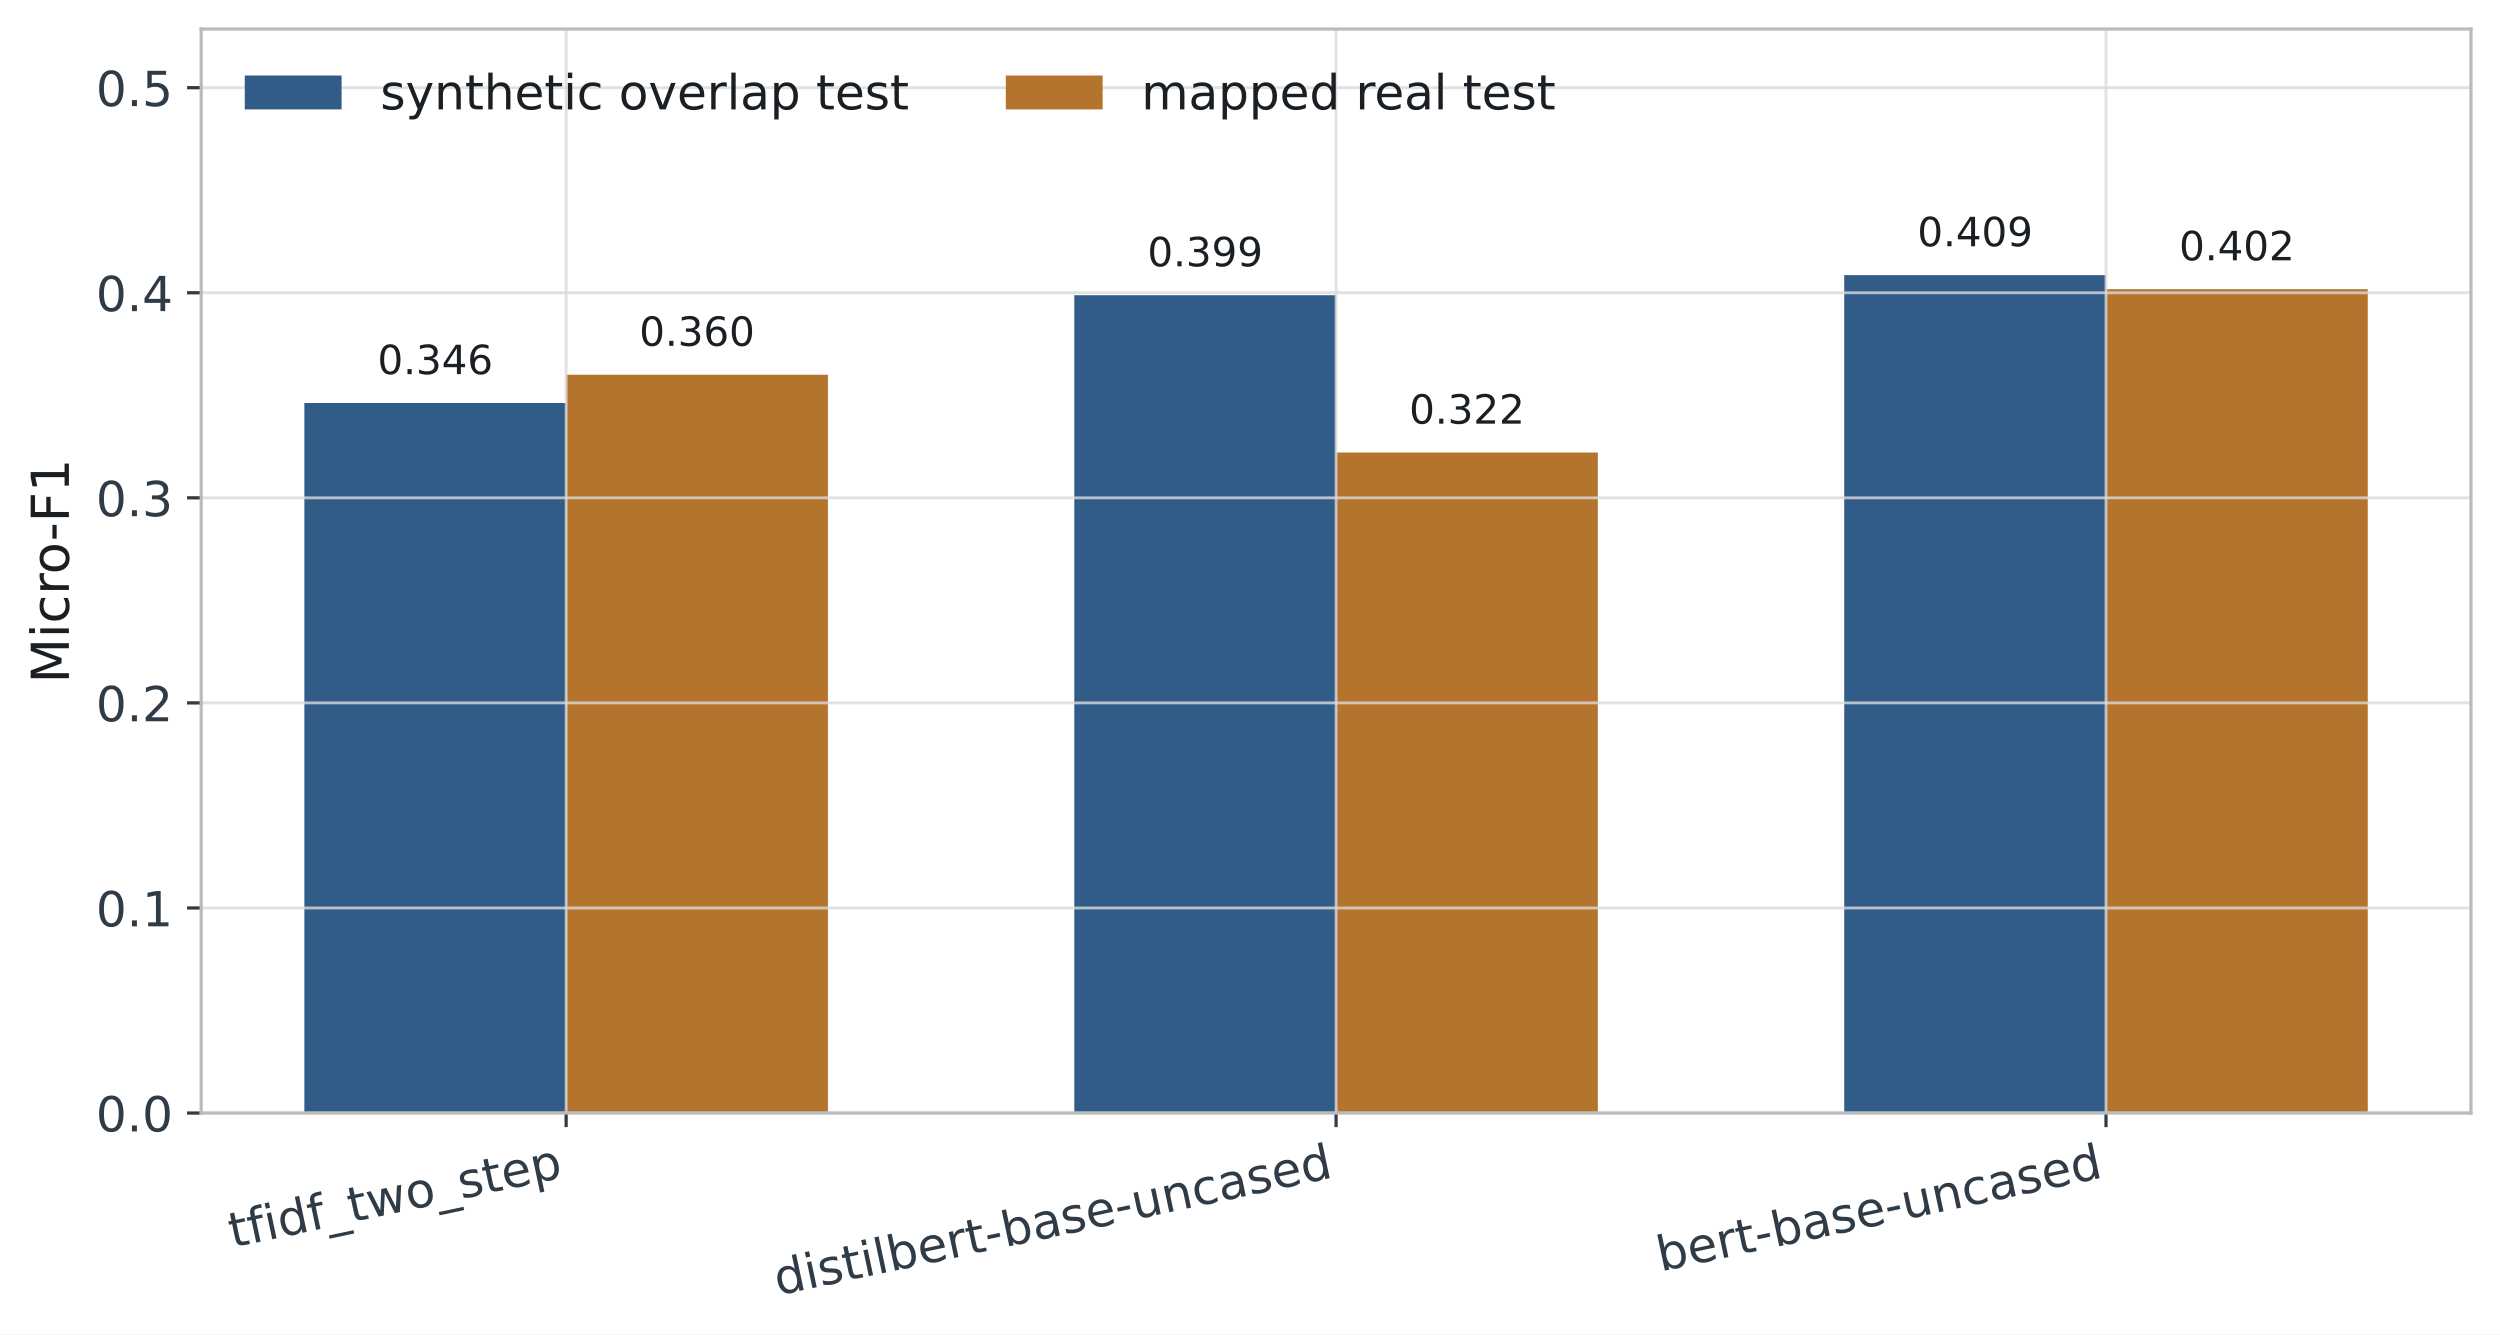
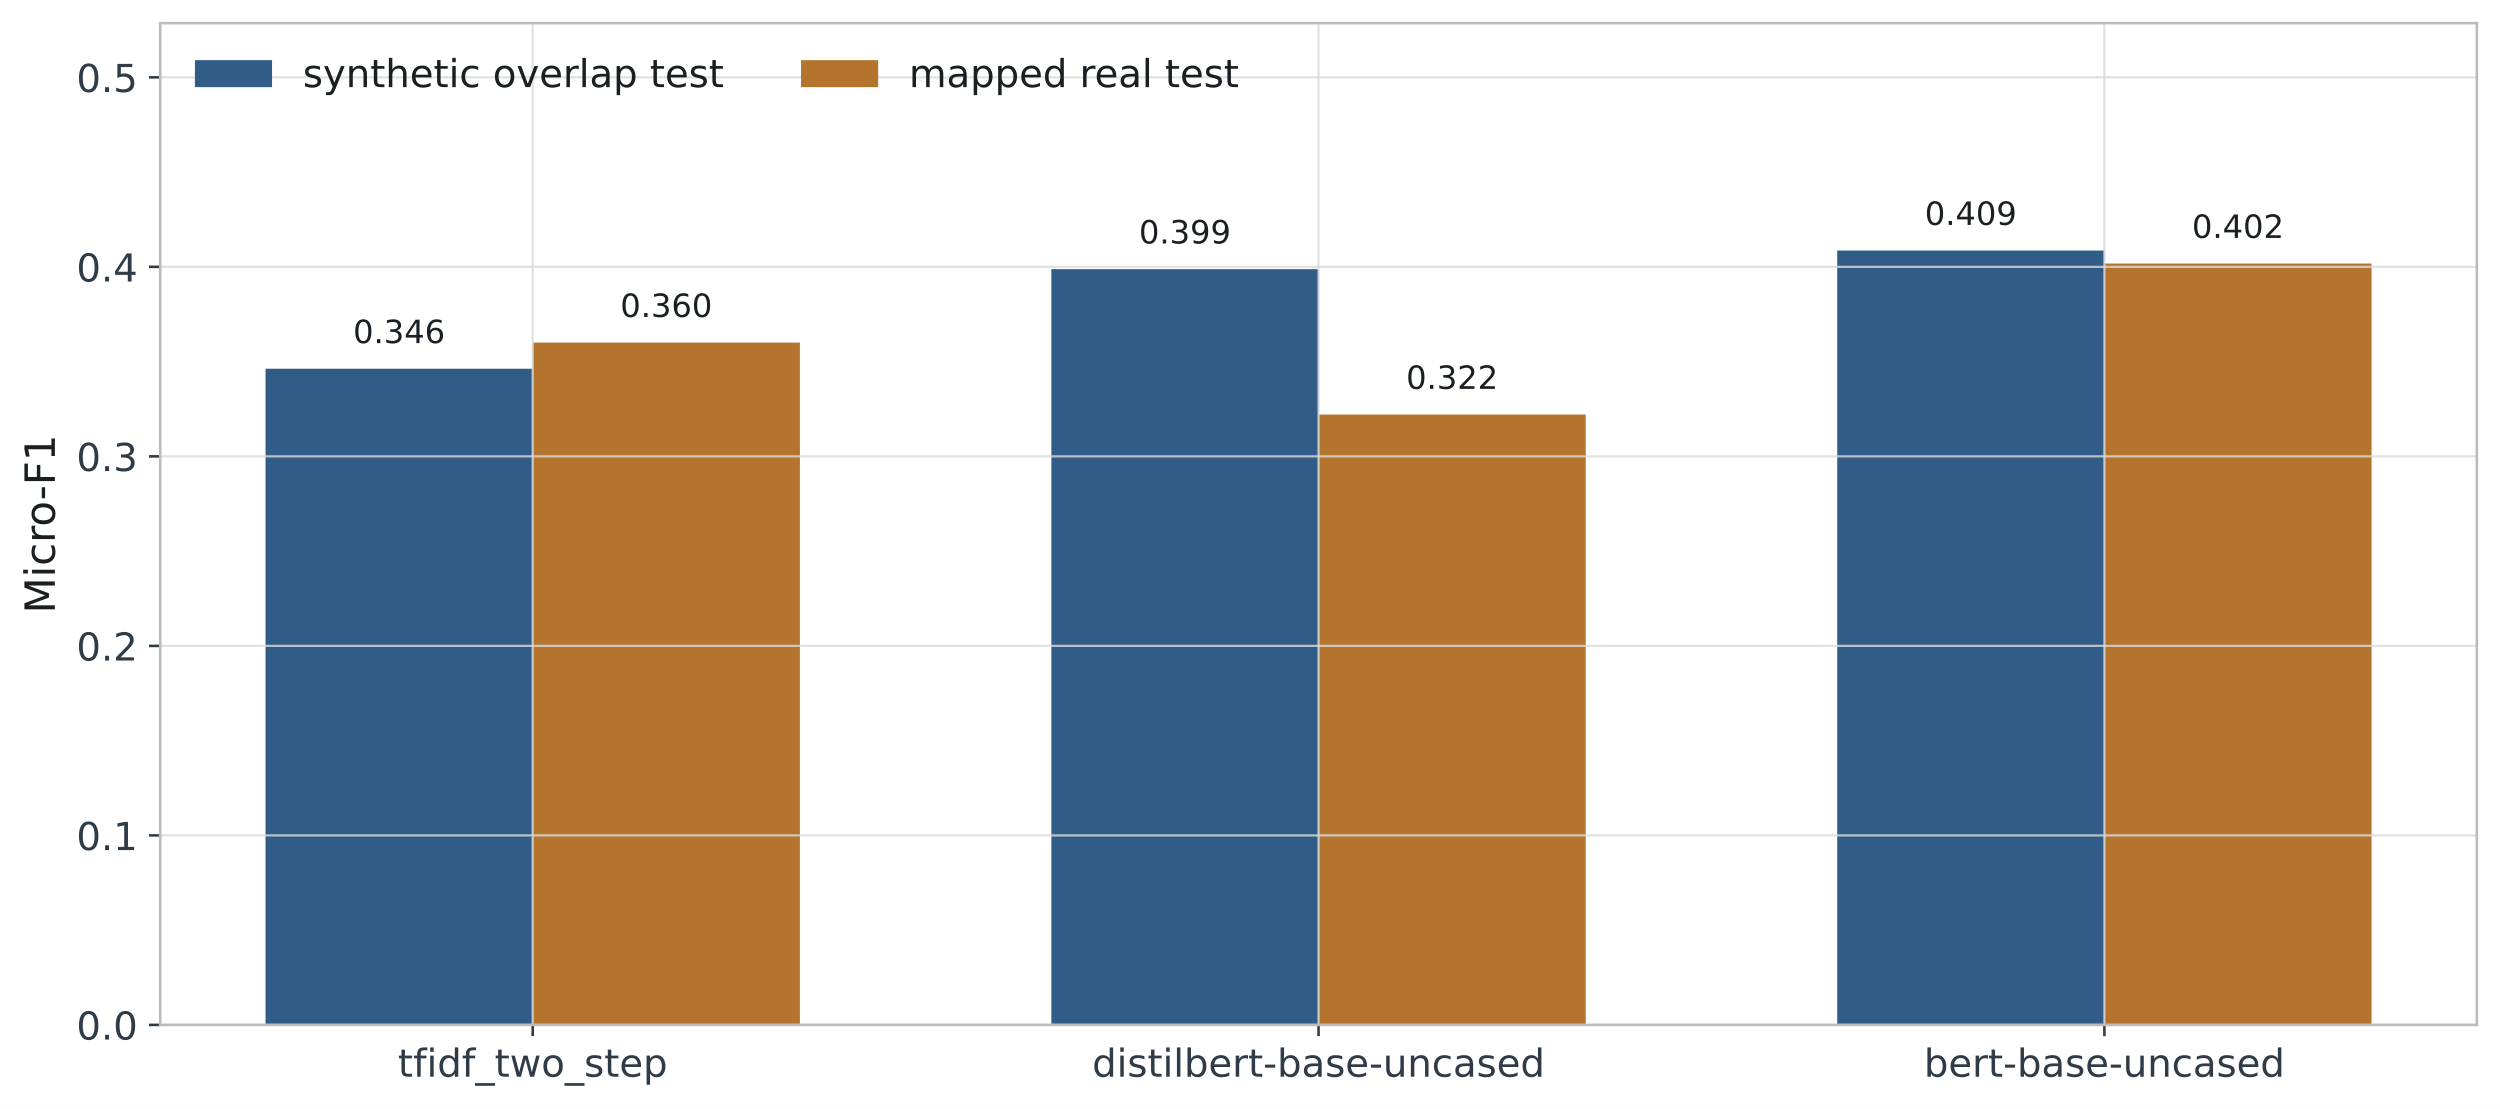
- <svg xmlns="http://www.w3.org/2000/svg" xmlns:xlink="http://www.w3.org/1999/xlink" width="619.635pt" height="330.725pt" viewBox="0 0 619.635 330.725" version="1.1">
+ <svg xmlns="http://www.w3.org/2000/svg" xmlns:xlink="http://www.w3.org/1999/xlink" width="778.035pt" height="345.116pt" viewBox="0 0 778.035 345.116" version="1.1">
  <defs>
    <style type="text/css">*{stroke-linejoin: round; stroke-linecap: butt}</style>
  </defs>
  <g id="figure_1">
    <g id="patch_1">
-       <path d="M 0 330.725  L 619.635 330.725  L 619.635 0  L 0 0  z " style="fill: #ffffff" />
+       <path d="M 0 345.116  L 778.035 345.116  L 778.035 0  L 0 0  z " style="fill: #ffffff" />
    </g>
    <g id="axes_1">
      <g id="patch_2">
-         <path d="M 49.865 275.871  L 612.435 275.871  L 612.435 7.2  L 49.865 7.2  z " style="fill: #ffffff" />
+         <path d="M 49.865 318.969  L 770.835 318.969  L 770.835 7.2  L 49.865 7.2  z " style="fill: #ffffff" />
      </g>
      <g id="patch_3">
-         <path d="M 75.437 275.871  L 140.319 275.871  L 140.319 99.891  L 75.437 99.891  z " clip-path="url(#pd58b8fe9bc)" style="fill: #315c88" />
+         <path d="M 82.637 318.969  L 165.788 318.969  L 165.788 114.76  L 82.637 114.76  z " clip-path="url(#p11a5004f1b)" style="fill: #315c88" />
      </g>
      <g id="patch_4">
-         <path d="M 266.268 275.871  L 331.15 275.871  L 331.15 73.168  L 266.268 73.168  z " clip-path="url(#pd58b8fe9bc)" style="fill: #315c88" />
+         <path d="M 327.199 318.969  L 410.35 318.969  L 410.35 83.75  L 327.199 83.75  z " clip-path="url(#p11a5004f1b)" style="fill: #315c88" />
      </g>
      <g id="patch_5">
-         <path d="M 457.099 275.871  L 521.981 275.871  L 521.981 68.192  L 457.099 68.192  z " clip-path="url(#pd58b8fe9bc)" style="fill: #315c88" />
+         <path d="M 571.762 318.969  L 654.913 318.969  L 654.913 77.976  L 571.762 77.976  z " clip-path="url(#p11a5004f1b)" style="fill: #315c88" />
      </g>
      <g id="patch_6">
-         <path d="M 140.319 275.871  L 205.202 275.871  L 205.202 92.882  L 140.319 92.882  z " clip-path="url(#pd58b8fe9bc)" style="fill: #b5742d" />
+         <path d="M 165.788 318.969  L 248.939 318.969  L 248.939 106.626  L 165.788 106.626  z " clip-path="url(#p11a5004f1b)" style="fill: #b5742d" />
      </g>
      <g id="patch_7">
-         <path d="M 331.15 275.871  L 396.033 275.871  L 396.033 112.169  L 331.15 112.169  z " clip-path="url(#pd58b8fe9bc)" style="fill: #b5742d" />
+         <path d="M 410.35 318.969  L 493.502 318.969  L 493.502 129.007  L 410.35 129.007  z " clip-path="url(#p11a5004f1b)" style="fill: #b5742d" />
      </g>
      <g id="patch_8">
-         <path d="M 521.981 275.871  L 586.864 275.871  L 586.864 71.679  L 521.981 71.679  z " clip-path="url(#pd58b8fe9bc)" style="fill: #b5742d" />
+         <path d="M 654.913 318.969  L 738.064 318.969  L 738.064 82.022  L 654.913 82.022  z " clip-path="url(#p11a5004f1b)" style="fill: #b5742d" />
      </g>
      <g id="matplotlib.axis_1">
        <g id="xtick_1">
          <g id="line2d_1">
-             <path d="M 140.319 275.871  L 140.319 7.2  " clip-path="url(#pd58b8fe9bc)" style="fill: none; stroke: #d9d9d9; stroke-opacity: 0.8; stroke-width: 0.7; stroke-linecap: square" />
+             <path d="M 165.788 318.969  L 165.788 7.2  " clip-path="url(#p11a5004f1b)" style="fill: none; stroke: #d9d9d9; stroke-opacity: 0.8; stroke-width: 0.7; stroke-linecap: square" />
          </g>
          <g id="line2d_2">
            <defs>
-               <path id="mc200d2f01d" d="M 0 0  L 0 3.5  " style="stroke: #2f3b46; stroke-width: 0.8" />
+               <path id="m2709b82cd5" d="M 0 0  L 0 3.5  " style="stroke: #2f3b46; stroke-width: 0.8" />
            </defs>
            <g>
-               <use xlink:href="#mc200d2f01d" x="140.319" y="275.871" style="fill: #2f3b46; stroke: #2f3b46; stroke-width: 0.8" />
+               <use xlink:href="#m2709b82cd5" x="165.788" y="318.969" style="fill: #2f3b46; stroke: #2f3b46; stroke-width: 0.8" />
            </g>
          </g>
          <g id="text_1">
-             <g style="fill: #2f3b46" transform="translate(57.64178 309.2386) rotate(-12) scale(0.12 -0.12)">
+             <g style="fill: #2f3b46" transform="translate(123.8263 335.0869) scale(0.12 -0.12)">
              <defs>
                <path id="DejaVuSans-74" d="M 1172 4494  L 1172 3500  L 2356 3500  L 2356 3053  L 1172 3053  L 1172 1153  Q 1172 725 1289 603  Q 1406 481 1766 481  L 2356 481  L 2356 0  L 1766 0  Q 1100 0 847 248  Q 594 497 594 1153  L 594 3053  L 172 3053  L 172 3500  L 594 3500  L 594 4494  L 1172 4494  z " transform="scale(0.015625)" />
                <path id="DejaVuSans-66" d="M 2375 4863  L 2375 4384  L 1825 4384  Q 1516 4384 1395 4259  Q 1275 4134 1275 3809  L 1275 3500  L 2222 3500  L 2222 3053  L 1275 3053  L 1275 0  L 697 0  L 697 3053  L 147 3053  L 147 3500  L 697 3500  L 697 3744  Q 697 4328 969 4595  Q 1241 4863 1831 4863  L 2375 4863  z " transform="scale(0.015625)" />
                <path id="DejaVuSans-69" d="M 603 3500  L 1178 3500  L 1178 0  L 603 0  L 603 3500  z M 603 4863  L 1178 4863  L 1178 4134  L 603 4134  L 603 4863  z " transform="scale(0.015625)" />
                <path id="DejaVuSans-64" d="M 2906 2969  L 2906 4863  L 3481 4863  L 3481 0  L 2906 0  L 2906 525  Q 2725 213 2448 61  Q 2172 -91 1784 -91  Q 1150 -91 751 415  Q 353 922 353 1747  Q 353 2572 751 3078  Q 1150 3584 1784 3584  Q 2172 3584 2448 3432  Q 2725 3281 2906 2969  z M 947 1747  Q 947 1113 1208 752  Q 1469 391 1925 391  Q 2381 391 2643 752  Q 2906 1113 2906 1747  Q 2906 2381 2643 2742  Q 2381 3103 1925 3103  Q 1469 3103 1208 2742  Q 947 2381 947 1747  z " transform="scale(0.015625)" />
                <path id="DejaVuSans-5f" d="M 3263 -1063  L 3263 -1509  L -63 -1509  L -63 -1063  L 3263 -1063  z " transform="scale(0.015625)" />
                <path id="DejaVuSans-77" d="M 269 3500  L 844 3500  L 1563 769  L 2278 3500  L 2956 3500  L 3675 769  L 4391 3500  L 4966 3500  L 4050 0  L 3372 0  L 2619 2869  L 1863 0  L 1184 0  L 269 3500  z " transform="scale(0.015625)" />
                <path id="DejaVuSans-6f" d="M 1959 3097  Q 1497 3097 1228 2736  Q 959 2375 959 1747  Q 959 1119 1226 758  Q 1494 397 1959 397  Q 2419 397 2687 759  Q 2956 1122 2956 1747  Q 2956 2369 2687 2733  Q 2419 3097 1959 3097  z M 1959 3584  Q 2709 3584 3137 3096  Q 3566 2609 3566 1747  Q 3566 888 3137 398  Q 2709 -91 1959 -91  Q 1206 -91 779 398  Q 353 888 353 1747  Q 353 2609 779 3096  Q 1206 3584 1959 3584  z " transform="scale(0.015625)" />
                <path id="DejaVuSans-73" d="M 2834 3397  L 2834 2853  Q 2591 2978 2328 3040  Q 2066 3103 1784 3103  Q 1356 3103 1142 2972  Q 928 2841 928 2578  Q 928 2378 1081 2264  Q 1234 2150 1697 2047  L 1894 2003  Q 2506 1872 2764 1633  Q 3022 1394 3022 966  Q 3022 478 2636 193  Q 2250 -91 1575 -91  Q 1294 -91 989 -36  Q 684 19 347 128  L 347 722  Q 666 556 975 473  Q 1284 391 1588 391  Q 1994 391 2212 530  Q 2431 669 2431 922  Q 2431 1156 2273 1281  Q 2116 1406 1581 1522  L 1381 1569  Q 847 1681 609 1914  Q 372 2147 372 2553  Q 372 3047 722 3315  Q 1072 3584 1716 3584  Q 2034 3584 2315 3537  Q 2597 3491 2834 3397  z " transform="scale(0.015625)" />
                <path id="DejaVuSans-65" d="M 3597 1894  L 3597 1613  L 953 1613  Q 991 1019 1311 708  Q 1631 397 2203 397  Q 2534 397 2845 478  Q 3156 559 3463 722  L 3463 178  Q 3153 47 2828 -22  Q 2503 -91 2169 -91  Q 1331 -91 842 396  Q 353 884 353 1716  Q 353 2575 817 3079  Q 1281 3584 2069 3584  Q 2775 3584 3186 3129  Q 3597 2675 3597 1894  z M 3022 2063  Q 3016 2534 2758 2815  Q 2500 3097 2075 3097  Q 1594 3097 1305 2825  Q 1016 2553 972 2059  L 3022 2063  z " transform="scale(0.015625)" />
                <path id="DejaVuSans-70" d="M 1159 525  L 1159 -1331  L 581 -1331  L 581 3500  L 1159 3500  L 1159 2969  Q 1341 3281 1617 3432  Q 1894 3584 2278 3584  Q 2916 3584 3314 3078  Q 3713 2572 3713 1747  Q 3713 922 3314 415  Q 2916 -91 2278 -91  Q 1894 -91 1617 61  Q 1341 213 1159 525  z M 3116 1747  Q 3116 2381 2855 2742  Q 2594 3103 2138 3103  Q 1681 3103 1420 2742  Q 1159 2381 1159 1747  Q 1159 1113 1420 752  Q 1681 391 2138 391  Q 2594 391 2855 752  Q 3116 1113 3116 1747  z " transform="scale(0.015625)" />
              </defs>
              <use xlink:href="#DejaVuSans-74" />
              <use xlink:href="#DejaVuSans-66" transform="translate(39.20898 0)" />
              <use xlink:href="#DejaVuSans-69" transform="translate(74.41406 0)" />
              <use xlink:href="#DejaVuSans-64" transform="translate(102.1973 0)" />
              <use xlink:href="#DejaVuSans-66" transform="translate(165.6738 0)" />
              <use xlink:href="#DejaVuSans-5f" transform="translate(200.8789 0)" />
              <use xlink:href="#DejaVuSans-74" transform="translate(250.8789 0)" />
              <use xlink:href="#DejaVuSans-77" transform="translate(290.0879 0)" />
              <use xlink:href="#DejaVuSans-6f" transform="translate(371.875 0)" />
              <use xlink:href="#DejaVuSans-5f" transform="translate(433.0566 0)" />
              <use xlink:href="#DejaVuSans-73" transform="translate(483.0566 0)" />
              <use xlink:href="#DejaVuSans-74" transform="translate(535.1562 0)" />
              <use xlink:href="#DejaVuSans-65" transform="translate(574.3652 0)" />
              <use xlink:href="#DejaVuSans-70" transform="translate(635.8887 0)" />
            </g>
          </g>
        </g>
        <g id="xtick_2">
          <g id="line2d_3">
-             <path d="M 331.15 275.871  L 331.15 7.2  " clip-path="url(#pd58b8fe9bc)" style="fill: none; stroke: #d9d9d9; stroke-opacity: 0.8; stroke-width: 0.7; stroke-linecap: square" />
+             <path d="M 410.35 318.969  L 410.35 7.2  " clip-path="url(#p11a5004f1b)" style="fill: none; stroke: #d9d9d9; stroke-opacity: 0.8; stroke-width: 0.7; stroke-linecap: square" />
          </g>
          <g id="line2d_4">
            <g>
-               <use xlink:href="#mc200d2f01d" x="331.15" y="275.871" style="fill: #2f3b46; stroke: #2f3b46; stroke-width: 0.8" />
+               <use xlink:href="#m2709b82cd5" x="410.35" y="318.969" style="fill: #2f3b46; stroke: #2f3b46; stroke-width: 0.8" />
            </g>
          </g>
          <g id="text_2">
-             <g style="fill: #2f3b46" transform="translate(192.8153 321.0837) rotate(-12) scale(0.12 -0.12)">
+             <g style="fill: #2f3b46" transform="translate(339.9028 335.0869) scale(0.12 -0.12)">
              <defs>
                <path id="DejaVuSans-6c" d="M 603 4863  L 1178 4863  L 1178 0  L 603 0  L 603 4863  z " transform="scale(0.015625)" />
                <path id="DejaVuSans-62" d="M 3116 1747  Q 3116 2381 2855 2742  Q 2594 3103 2138 3103  Q 1681 3103 1420 2742  Q 1159 2381 1159 1747  Q 1159 1113 1420 752  Q 1681 391 2138 391  Q 2594 391 2855 752  Q 3116 1113 3116 1747  z M 1159 2969  Q 1341 3281 1617 3432  Q 1894 3584 2278 3584  Q 2916 3584 3314 3078  Q 3713 2572 3713 1747  Q 3713 922 3314 415  Q 2916 -91 2278 -91  Q 1894 -91 1617 61  Q 1341 213 1159 525  L 1159 0  L 581 0  L 581 4863  L 1159 4863  L 1159 2969  z " transform="scale(0.015625)" />
                <path id="DejaVuSans-72" d="M 2631 2963  Q 2534 3019 2420 3045  Q 2306 3072 2169 3072  Q 1681 3072 1420 2755  Q 1159 2438 1159 1844  L 1159 0  L 581 0  L 581 3500  L 1159 3500  L 1159 2956  Q 1341 3275 1631 3429  Q 1922 3584 2338 3584  Q 2397 3584 2469 3576  Q 2541 3569 2628 3553  L 2631 2963  z " transform="scale(0.015625)" />
                <path id="DejaVuSans-2d" d="M 313 2009  L 1997 2009  L 1997 1497  L 313 1497  L 313 2009  z " transform="scale(0.015625)" />
                <path id="DejaVuSans-61" d="M 2194 1759  Q 1497 1759 1228 1600  Q 959 1441 959 1056  Q 959 750 1161 570  Q 1363 391 1709 391  Q 2188 391 2477 730  Q 2766 1069 2766 1631  L 2766 1759  L 2194 1759  z M 3341 1997  L 3341 0  L 2766 0  L 2766 531  Q 2569 213 2275 61  Q 1981 -91 1556 -91  Q 1019 -91 701 211  Q 384 513 384 1019  Q 384 1609 779 1909  Q 1175 2209 1959 2209  L 2766 2209  L 2766 2266  Q 2766 2663 2505 2880  Q 2244 3097 1772 3097  Q 1472 3097 1187 3025  Q 903 2953 641 2809  L 641 3341  Q 956 3463 1253 3523  Q 1550 3584 1831 3584  Q 2591 3584 2966 3190  Q 3341 2797 3341 1997  z " transform="scale(0.015625)" />
                <path id="DejaVuSans-75" d="M 544 1381  L 544 3500  L 1119 3500  L 1119 1403  Q 1119 906 1312 657  Q 1506 409 1894 409  Q 2359 409 2629 706  Q 2900 1003 2900 1516  L 2900 3500  L 3475 3500  L 3475 0  L 2900 0  L 2900 538  Q 2691 219 2414 64  Q 2138 -91 1772 -91  Q 1169 -91 856 284  Q 544 659 544 1381  z M 1991 3584  L 1991 3584  z " transform="scale(0.015625)" />
                <path id="DejaVuSans-6e" d="M 3513 2113  L 3513 0  L 2938 0  L 2938 2094  Q 2938 2591 2744 2837  Q 2550 3084 2163 3084  Q 1697 3084 1428 2787  Q 1159 2491 1159 1978  L 1159 0  L 581 0  L 581 3500  L 1159 3500  L 1159 2956  Q 1366 3272 1645 3428  Q 1925 3584 2291 3584  Q 2894 3584 3203 3211  Q 3513 2838 3513 2113  z " transform="scale(0.015625)" />
                <path id="DejaVuSans-63" d="M 3122 3366  L 3122 2828  Q 2878 2963 2633 3030  Q 2388 3097 2138 3097  Q 1578 3097 1268 2742  Q 959 2388 959 1747  Q 959 1106 1268 751  Q 1578 397 2138 397  Q 2388 397 2633 464  Q 2878 531 3122 666  L 3122 134  Q 2881 22 2623 -34  Q 2366 -91 2075 -91  Q 1284 -91 818 406  Q 353 903 353 1747  Q 353 2603 823 3093  Q 1294 3584 2113 3584  Q 2378 3584 2631 3529  Q 2884 3475 3122 3366  z " transform="scale(0.015625)" />
              </defs>
              <use xlink:href="#DejaVuSans-64" />
              <use xlink:href="#DejaVuSans-69" transform="translate(63.47656 0)" />
              <use xlink:href="#DejaVuSans-73" transform="translate(91.25977 0)" />
              <use xlink:href="#DejaVuSans-74" transform="translate(143.3594 0)" />
              <use xlink:href="#DejaVuSans-69" transform="translate(182.5684 0)" />
              <use xlink:href="#DejaVuSans-6c" transform="translate(210.3516 0)" />
              <use xlink:href="#DejaVuSans-62" transform="translate(238.1348 0)" />
              <use xlink:href="#DejaVuSans-65" transform="translate(301.6113 0)" />
              <use xlink:href="#DejaVuSans-72" transform="translate(363.1348 0)" />
              <use xlink:href="#DejaVuSans-74" transform="translate(404.248 0)" />
              <use xlink:href="#DejaVuSans-2d" transform="translate(443.457 0)" />
              <use xlink:href="#DejaVuSans-62" transform="translate(479.541 0)" />
              <use xlink:href="#DejaVuSans-61" transform="translate(543.0176 0)" />
              <use xlink:href="#DejaVuSans-73" transform="translate(604.2969 0)" />
              <use xlink:href="#DejaVuSans-65" transform="translate(656.3965 0)" />
              <use xlink:href="#DejaVuSans-2d" transform="translate(717.9199 0)" />
              <use xlink:href="#DejaVuSans-75" transform="translate(754.0039 0)" />
              <use xlink:href="#DejaVuSans-6e" transform="translate(817.3828 0)" />
              <use xlink:href="#DejaVuSans-63" transform="translate(880.7617 0)" />
              <use xlink:href="#DejaVuSans-61" transform="translate(935.7422 0)" />
              <use xlink:href="#DejaVuSans-73" transform="translate(997.0215 0)" />
              <use xlink:href="#DejaVuSans-65" transform="translate(1049.121 0)" />
              <use xlink:href="#DejaVuSans-64" transform="translate(1110.645 0)" />
            </g>
          </g>
        </g>
        <g id="xtick_3">
          <g id="line2d_5">
-             <path d="M 521.981 275.871  L 521.981 7.2  " clip-path="url(#pd58b8fe9bc)" style="fill: none; stroke: #d9d9d9; stroke-opacity: 0.8; stroke-width: 0.7; stroke-linecap: square" />
+             <path d="M 654.913 318.969  L 654.913 7.2  " clip-path="url(#p11a5004f1b)" style="fill: none; stroke: #d9d9d9; stroke-opacity: 0.8; stroke-width: 0.7; stroke-linecap: square" />
          </g>
          <g id="line2d_6">
            <g>
-               <use xlink:href="#mc200d2f01d" x="521.981" y="275.871" style="fill: #2f3b46; stroke: #2f3b46; stroke-width: 0.8" />
+               <use xlink:href="#m2709b82cd5" x="654.913" y="318.969" style="fill: #2f3b46; stroke: #2f3b46; stroke-width: 0.8" />
            </g>
          </g>
          <g id="text_3">
-             <g style="fill: #2f3b46" transform="translate(411.597 315.1426) rotate(-12) scale(0.12 -0.12)">
+             <g style="fill: #2f3b46" transform="translate(598.7527 335.0869) scale(0.12 -0.12)">
              <use xlink:href="#DejaVuSans-62" />
              <use xlink:href="#DejaVuSans-65" transform="translate(63.47656 0)" />
              <use xlink:href="#DejaVuSans-72" transform="translate(125 0)" />
              <use xlink:href="#DejaVuSans-74" transform="translate(166.1133 0)" />
              <use xlink:href="#DejaVuSans-2d" transform="translate(205.3223 0)" />
              <use xlink:href="#DejaVuSans-62" transform="translate(241.4062 0)" />
              <use xlink:href="#DejaVuSans-61" transform="translate(304.8828 0)" />
              <use xlink:href="#DejaVuSans-73" transform="translate(366.1621 0)" />
              <use xlink:href="#DejaVuSans-65" transform="translate(418.2617 0)" />
              <use xlink:href="#DejaVuSans-2d" transform="translate(479.7852 0)" />
              <use xlink:href="#DejaVuSans-75" transform="translate(515.8691 0)" />
              <use xlink:href="#DejaVuSans-6e" transform="translate(579.248 0)" />
              <use xlink:href="#DejaVuSans-63" transform="translate(642.627 0)" />
              <use xlink:href="#DejaVuSans-61" transform="translate(697.6074 0)" />
              <use xlink:href="#DejaVuSans-73" transform="translate(758.8867 0)" />
              <use xlink:href="#DejaVuSans-65" transform="translate(810.9863 0)" />
              <use xlink:href="#DejaVuSans-64" transform="translate(872.5098 0)" />
            </g>
          </g>
        </g>
      </g>
      <g id="matplotlib.axis_2">
        <g id="ytick_1">
          <g id="line2d_7">
-             <path d="M 49.865 275.871  L 612.435 275.871  " clip-path="url(#pd58b8fe9bc)" style="fill: none; stroke: #d9d9d9; stroke-opacity: 0.8; stroke-width: 0.7; stroke-linecap: square" />
+             <path d="M 49.865 318.969  L 770.835 318.969  " clip-path="url(#p11a5004f1b)" style="fill: none; stroke: #d9d9d9; stroke-opacity: 0.8; stroke-width: 0.7; stroke-linecap: square" />
          </g>
          <g id="line2d_8">
            <defs>
-               <path id="m952bf915ac" d="M 0 0  L -3.5 0  " style="stroke: #2f3b46; stroke-width: 0.8" />
+               <path id="m1332ceef1c" d="M 0 0  L -3.5 0  " style="stroke: #2f3b46; stroke-width: 0.8" />
            </defs>
            <g>
-               <use xlink:href="#m952bf915ac" x="49.865" y="275.871" style="fill: #2f3b46; stroke: #2f3b46; stroke-width: 0.8" />
+               <use xlink:href="#m1332ceef1c" x="49.865" y="318.969" style="fill: #2f3b46; stroke: #2f3b46; stroke-width: 0.8" />
            </g>
          </g>
          <g id="text_4">
-             <g style="fill: #2f3b46" transform="translate(23.78156 280.4302) scale(0.12 -0.12)">
+             <g style="fill: #2f3b46" transform="translate(23.78156 323.5278) scale(0.12 -0.12)">
              <defs>
                <path id="DejaVuSans-30" d="M 2034 4250  Q 1547 4250 1301 3770  Q 1056 3291 1056 2328  Q 1056 1369 1301 889  Q 1547 409 2034 409  Q 2525 409 2770 889  Q 3016 1369 3016 2328  Q 3016 3291 2770 3770  Q 2525 4250 2034 4250  z M 2034 4750  Q 2819 4750 3233 4129  Q 3647 3509 3647 2328  Q 3647 1150 3233 529  Q 2819 -91 2034 -91  Q 1250 -91 836 529  Q 422 1150 422 2328  Q 422 3509 836 4129  Q 1250 4750 2034 4750  z " transform="scale(0.015625)" />
                <path id="DejaVuSans-2e" d="M 684 794  L 1344 794  L 1344 0  L 684 0  L 684 794  z " transform="scale(0.015625)" />
              </defs>
              <use xlink:href="#DejaVuSans-30" />
              <use xlink:href="#DejaVuSans-2e" transform="translate(63.62305 0)" />
              <use xlink:href="#DejaVuSans-30" transform="translate(95.41016 0)" />
            </g>
          </g>
        </g>
        <g id="ytick_2">
          <g id="line2d_9">
-             <path d="M 49.865 225.044  L 612.435 225.044  " clip-path="url(#pd58b8fe9bc)" style="fill: none; stroke: #d9d9d9; stroke-opacity: 0.8; stroke-width: 0.7; stroke-linecap: square" />
+             <path d="M 49.865 259.989  L 770.835 259.989  " clip-path="url(#p11a5004f1b)" style="fill: none; stroke: #d9d9d9; stroke-opacity: 0.8; stroke-width: 0.7; stroke-linecap: square" />
          </g>
          <g id="line2d_10">
            <g>
-               <use xlink:href="#m952bf915ac" x="49.865" y="225.044" style="fill: #2f3b46; stroke: #2f3b46; stroke-width: 0.8" />
+               <use xlink:href="#m1332ceef1c" x="49.865" y="259.989" style="fill: #2f3b46; stroke: #2f3b46; stroke-width: 0.8" />
            </g>
          </g>
          <g id="text_5">
-             <g style="fill: #2f3b46" transform="translate(23.78156 229.6033) scale(0.12 -0.12)">
+             <g style="fill: #2f3b46" transform="translate(23.78156 264.5477) scale(0.12 -0.12)">
              <defs>
                <path id="DejaVuSans-31" d="M 794 531  L 1825 531  L 1825 4091  L 703 3866  L 703 4441  L 1819 4666  L 2450 4666  L 2450 531  L 3481 531  L 3481 0  L 794 0  L 794 531  z " transform="scale(0.015625)" />
              </defs>
              <use xlink:href="#DejaVuSans-30" />
              <use xlink:href="#DejaVuSans-2e" transform="translate(63.62305 0)" />
              <use xlink:href="#DejaVuSans-31" transform="translate(95.41016 0)" />
            </g>
          </g>
        </g>
        <g id="ytick_3">
          <g id="line2d_11">
-             <path d="M 49.865 174.217  L 612.435 174.217  " clip-path="url(#pd58b8fe9bc)" style="fill: none; stroke: #d9d9d9; stroke-opacity: 0.8; stroke-width: 0.7; stroke-linecap: square" />
+             <path d="M 49.865 201.009  L 770.835 201.009  " clip-path="url(#p11a5004f1b)" style="fill: none; stroke: #d9d9d9; stroke-opacity: 0.8; stroke-width: 0.7; stroke-linecap: square" />
          </g>
          <g id="line2d_12">
            <g>
-               <use xlink:href="#m952bf915ac" x="49.865" y="174.217" style="fill: #2f3b46; stroke: #2f3b46; stroke-width: 0.8" />
+               <use xlink:href="#m1332ceef1c" x="49.865" y="201.009" style="fill: #2f3b46; stroke: #2f3b46; stroke-width: 0.8" />
            </g>
          </g>
          <g id="text_6">
-             <g style="fill: #2f3b46" transform="translate(23.78156 178.7763) scale(0.12 -0.12)">
+             <g style="fill: #2f3b46" transform="translate(23.78156 205.5676) scale(0.12 -0.12)">
              <defs>
                <path id="DejaVuSans-32" d="M 1228 531  L 3431 531  L 3431 0  L 469 0  L 469 531  Q 828 903 1448 1529  Q 2069 2156 2228 2338  Q 2531 2678 2651 2914  Q 2772 3150 2772 3378  Q 2772 3750 2511 3984  Q 2250 4219 1831 4219  Q 1534 4219 1204 4116  Q 875 4013 500 3803  L 500 4441  Q 881 4594 1212 4672  Q 1544 4750 1819 4750  Q 2544 4750 2975 4387  Q 3406 4025 3406 3419  Q 3406 3131 3298 2873  Q 3191 2616 2906 2266  Q 2828 2175 2409 1742  Q 1991 1309 1228 531  z " transform="scale(0.015625)" />
              </defs>
              <use xlink:href="#DejaVuSans-30" />
              <use xlink:href="#DejaVuSans-2e" transform="translate(63.62305 0)" />
              <use xlink:href="#DejaVuSans-32" transform="translate(95.41016 0)" />
            </g>
          </g>
        </g>
        <g id="ytick_4">
          <g id="line2d_13">
-             <path d="M 49.865 123.39  L 612.435 123.39  " clip-path="url(#pd58b8fe9bc)" style="fill: none; stroke: #d9d9d9; stroke-opacity: 0.8; stroke-width: 0.7; stroke-linecap: square" />
+             <path d="M 49.865 142.028  L 770.835 142.028  " clip-path="url(#p11a5004f1b)" style="fill: none; stroke: #d9d9d9; stroke-opacity: 0.8; stroke-width: 0.7; stroke-linecap: square" />
          </g>
          <g id="line2d_14">
            <g>
-               <use xlink:href="#m952bf915ac" x="49.865" y="123.39" style="fill: #2f3b46; stroke: #2f3b46; stroke-width: 0.8" />
+               <use xlink:href="#m1332ceef1c" x="49.865" y="142.028" style="fill: #2f3b46; stroke: #2f3b46; stroke-width: 0.8" />
            </g>
          </g>
          <g id="text_7">
-             <g style="fill: #2f3b46" transform="translate(23.78156 127.9494) scale(0.12 -0.12)">
+             <g style="fill: #2f3b46" transform="translate(23.78156 146.5875) scale(0.12 -0.12)">
              <defs>
                <path id="DejaVuSans-33" d="M 2597 2516  Q 3050 2419 3304 2112  Q 3559 1806 3559 1356  Q 3559 666 3084 287  Q 2609 -91 1734 -91  Q 1441 -91 1130 -33  Q 819 25 488 141  L 488 750  Q 750 597 1062 519  Q 1375 441 1716 441  Q 2309 441 2620 675  Q 2931 909 2931 1356  Q 2931 1769 2642 2001  Q 2353 2234 1838 2234  L 1294 2234  L 1294 2753  L 1863 2753  Q 2328 2753 2575 2939  Q 2822 3125 2822 3475  Q 2822 3834 2567 4026  Q 2313 4219 1838 4219  Q 1578 4219 1281 4162  Q 984 4106 628 3988  L 628 4550  Q 988 4650 1302 4700  Q 1616 4750 1894 4750  Q 2613 4750 3031 4423  Q 3450 4097 3450 3541  Q 3450 3153 3228 2886  Q 3006 2619 2597 2516  z " transform="scale(0.015625)" />
              </defs>
              <use xlink:href="#DejaVuSans-30" />
              <use xlink:href="#DejaVuSans-2e" transform="translate(63.62305 0)" />
              <use xlink:href="#DejaVuSans-33" transform="translate(95.41016 0)" />
            </g>
          </g>
        </g>
        <g id="ytick_5">
          <g id="line2d_15">
-             <path d="M 49.865 72.563  L 612.435 72.563  " clip-path="url(#pd58b8fe9bc)" style="fill: none; stroke: #d9d9d9; stroke-opacity: 0.8; stroke-width: 0.7; stroke-linecap: square" />
+             <path d="M 49.865 83.048  L 770.835 83.048  " clip-path="url(#p11a5004f1b)" style="fill: none; stroke: #d9d9d9; stroke-opacity: 0.8; stroke-width: 0.7; stroke-linecap: square" />
          </g>
          <g id="line2d_16">
            <g>
-               <use xlink:href="#m952bf915ac" x="49.865" y="72.563" style="fill: #2f3b46; stroke: #2f3b46; stroke-width: 0.8" />
+               <use xlink:href="#m1332ceef1c" x="49.865" y="83.048" style="fill: #2f3b46; stroke: #2f3b46; stroke-width: 0.8" />
            </g>
          </g>
          <g id="text_8">
-             <g style="fill: #2f3b46" transform="translate(23.78156 77.12249) scale(0.12 -0.12)">
+             <g style="fill: #2f3b46" transform="translate(23.78156 87.60746) scale(0.12 -0.12)">
              <defs>
                <path id="DejaVuSans-34" d="M 2419 4116  L 825 1625  L 2419 1625  L 2419 4116  z M 2253 4666  L 3047 4666  L 3047 1625  L 3713 1625  L 3713 1100  L 3047 1100  L 3047 0  L 2419 0  L 2419 1100  L 313 1100  L 313 1709  L 2253 4666  z " transform="scale(0.015625)" />
              </defs>
              <use xlink:href="#DejaVuSans-30" />
              <use xlink:href="#DejaVuSans-2e" transform="translate(63.62305 0)" />
              <use xlink:href="#DejaVuSans-34" transform="translate(95.41016 0)" />
            </g>
          </g>
        </g>
        <g id="ytick_6">
          <g id="line2d_17">
-             <path d="M 49.865 21.736  L 612.435 21.736  " clip-path="url(#pd58b8fe9bc)" style="fill: none; stroke: #d9d9d9; stroke-opacity: 0.8; stroke-width: 0.7; stroke-linecap: square" />
+             <path d="M 49.865 24.068  L 770.835 24.068  " clip-path="url(#p11a5004f1b)" style="fill: none; stroke: #d9d9d9; stroke-opacity: 0.8; stroke-width: 0.7; stroke-linecap: square" />
          </g>
          <g id="line2d_18">
            <g>
-               <use xlink:href="#m952bf915ac" x="49.865" y="21.736" style="fill: #2f3b46; stroke: #2f3b46; stroke-width: 0.8" />
+               <use xlink:href="#m1332ceef1c" x="49.865" y="24.068" style="fill: #2f3b46; stroke: #2f3b46; stroke-width: 0.8" />
            </g>
          </g>
          <g id="text_9">
-             <g style="fill: #2f3b46" transform="translate(23.78156 26.29556) scale(0.12 -0.12)">
+             <g style="fill: #2f3b46" transform="translate(23.78156 28.62737) scale(0.12 -0.12)">
              <defs>
                <path id="DejaVuSans-35" d="M 691 4666  L 3169 4666  L 3169 4134  L 1269 4134  L 1269 2991  Q 1406 3038 1543 3061  Q 1681 3084 1819 3084  Q 2600 3084 3056 2656  Q 3513 2228 3513 1497  Q 3513 744 3044 326  Q 2575 -91 1722 -91  Q 1428 -91 1123 -41  Q 819 9 494 109  L 494 744  Q 775 591 1075 516  Q 1375 441 1709 441  Q 2250 441 2565 725  Q 2881 1009 2881 1497  Q 2881 1984 2565 2268  Q 2250 2553 1709 2553  Q 1456 2553 1204 2497  Q 953 2441 691 2322  L 691 4666  z " transform="scale(0.015625)" />
              </defs>
              <use xlink:href="#DejaVuSans-30" />
              <use xlink:href="#DejaVuSans-2e" transform="translate(63.62305 0)" />
              <use xlink:href="#DejaVuSans-35" transform="translate(95.41016 0)" />
            </g>
          </g>
        </g>
        <g id="text_10">
-           <g style="fill: #1a1f24" transform="translate(17.07797 169.3677) rotate(-90) scale(0.13 -0.13)">
+           <g style="fill: #1a1f24" transform="translate(17.07797 190.9166) rotate(-90) scale(0.13 -0.13)">
            <defs>
              <path id="DejaVuSans-4d" d="M 628 4666  L 1569 4666  L 2759 1491  L 3956 4666  L 4897 4666  L 4897 0  L 4281 0  L 4281 4097  L 3078 897  L 2444 897  L 1241 4097  L 1241 0  L 628 0  L 628 4666  z " transform="scale(0.015625)" />
              <path id="DejaVuSans-46" d="M 628 4666  L 3309 4666  L 3309 4134  L 1259 4134  L 1259 2759  L 3109 2759  L 3109 2228  L 1259 2228  L 1259 0  L 628 0  L 628 4666  z " transform="scale(0.015625)" />
            </defs>
            <use xlink:href="#DejaVuSans-4d" />
            <use xlink:href="#DejaVuSans-69" transform="translate(86.2793 0)" />
            <use xlink:href="#DejaVuSans-63" transform="translate(114.0625 0)" />
            <use xlink:href="#DejaVuSans-72" transform="translate(169.043 0)" />
            <use xlink:href="#DejaVuSans-6f" transform="translate(207.9062 0)" />
            <use xlink:href="#DejaVuSans-2d" transform="translate(270.9629 0)" />
            <use xlink:href="#DejaVuSans-46" transform="translate(307.0469 0)" />
            <use xlink:href="#DejaVuSans-31" transform="translate(364.5664 0)" />
          </g>
        </g>
      </g>
      <g id="patch_9">
-         <path d="M 49.865 275.871  L 49.865 7.2  " style="fill: none; stroke: #bbbbbb; stroke-width: 0.8; stroke-linejoin: miter; stroke-linecap: square" />
+         <path d="M 49.865 318.969  L 49.865 7.2  " style="fill: none; stroke: #bbbbbb; stroke-width: 0.8; stroke-linejoin: miter; stroke-linecap: square" />
      </g>
      <g id="patch_10">
-         <path d="M 612.435 275.871  L 612.435 7.2  " style="fill: none; stroke: #bbbbbb; stroke-width: 0.8; stroke-linejoin: miter; stroke-linecap: square" />
+         <path d="M 770.835 318.969  L 770.835 7.2  " style="fill: none; stroke: #bbbbbb; stroke-width: 0.8; stroke-linejoin: miter; stroke-linecap: square" />
      </g>
      <g id="patch_11">
-         <path d="M 49.865 275.871  L 612.435 275.871  " style="fill: none; stroke: #bbbbbb; stroke-width: 0.8; stroke-linejoin: miter; stroke-linecap: square" />
+         <path d="M 49.865 318.969  L 770.835 318.969  " style="fill: none; stroke: #bbbbbb; stroke-width: 0.8; stroke-linejoin: miter; stroke-linecap: square" />
      </g>
      <g id="patch_12">
-         <path d="M 49.865 7.2  L 612.435 7.2  " style="fill: none; stroke: #bbbbbb; stroke-width: 0.8; stroke-linejoin: miter; stroke-linecap: square" />
+         <path d="M 49.865 7.2  L 770.835 7.2  " style="fill: none; stroke: #bbbbbb; stroke-width: 0.8; stroke-linejoin: miter; stroke-linecap: square" />
      </g>
      <g id="text_11">
-         <g style="fill: #1a1f24" transform="translate(93.5639 92.72865) scale(0.1 -0.1)">
+         <g style="fill: #1a1f24" transform="translate(109.8982 106.7819) scale(0.1 -0.1)">
          <defs>
            <path id="DejaVuSans-36" d="M 2113 2584  Q 1688 2584 1439 2293  Q 1191 2003 1191 1497  Q 1191 994 1439 701  Q 1688 409 2113 409  Q 2538 409 2786 701  Q 3034 994 3034 1497  Q 3034 2003 2786 2293  Q 2538 2584 2113 2584  z M 3366 4563  L 3366 3988  Q 3128 4100 2886 4159  Q 2644 4219 2406 4219  Q 1781 4219 1451 3797  Q 1122 3375 1075 2522  Q 1259 2794 1537 2939  Q 1816 3084 2150 3084  Q 2853 3084 3261 2657  Q 3669 2231 3669 1497  Q 3669 778 3244 343  Q 2819 -91 2113 -91  Q 1303 -91 875 529  Q 447 1150 447 2328  Q 447 3434 972 4092  Q 1497 4750 2381 4750  Q 2619 4750 2861 4703  Q 3103 4656 3366 4563  z " transform="scale(0.015625)" />
          </defs>
          <use xlink:href="#DejaVuSans-30" />
          <use xlink:href="#DejaVuSans-2e" transform="translate(63.62305 0)" />
          <use xlink:href="#DejaVuSans-33" transform="translate(95.41016 0)" />
          <use xlink:href="#DejaVuSans-34" transform="translate(159.0332 0)" />
          <use xlink:href="#DejaVuSans-36" transform="translate(222.6562 0)" />
        </g>
      </g>
      <g id="text_12">
-         <g style="fill: #1a1f24" transform="translate(284.395 66.00538) scale(0.1 -0.1)">
+         <g style="fill: #1a1f24" transform="translate(354.4606 75.77197) scale(0.1 -0.1)">
          <defs>
            <path id="DejaVuSans-39" d="M 703 97  L 703 672  Q 941 559 1184 500  Q 1428 441 1663 441  Q 2288 441 2617 861  Q 2947 1281 2994 2138  Q 2813 1869 2534 1725  Q 2256 1581 1919 1581  Q 1219 1581 811 2004  Q 403 2428 403 3163  Q 403 3881 828 4315  Q 1253 4750 1959 4750  Q 2769 4750 3195 4129  Q 3622 3509 3622 2328  Q 3622 1225 3098 567  Q 2575 -91 1691 -91  Q 1453 -91 1209 -44  Q 966 3 703 97  z M 1959 2075  Q 2384 2075 2632 2365  Q 2881 2656 2881 3163  Q 2881 3666 2632 3958  Q 2384 4250 1959 4250  Q 1534 4250 1286 3958  Q 1038 3666 1038 3163  Q 1038 2656 1286 2365  Q 1534 2075 1959 2075  z " transform="scale(0.015625)" />
          </defs>
          <use xlink:href="#DejaVuSans-30" />
          <use xlink:href="#DejaVuSans-2e" transform="translate(63.62305 0)" />
          <use xlink:href="#DejaVuSans-33" transform="translate(95.41016 0)" />
          <use xlink:href="#DejaVuSans-39" transform="translate(159.0332 0)" />
          <use xlink:href="#DejaVuSans-39" transform="translate(222.6562 0)" />
        </g>
      </g>
      <g id="text_13">
-         <g style="fill: #1a1f24" transform="translate(475.226 61.02993) scale(0.1 -0.1)">
+         <g style="fill: #1a1f24" transform="translate(599.0231 69.99841) scale(0.1 -0.1)">
          <use xlink:href="#DejaVuSans-30" />
          <use xlink:href="#DejaVuSans-2e" transform="translate(63.62305 0)" />
          <use xlink:href="#DejaVuSans-34" transform="translate(95.41016 0)" />
          <use xlink:href="#DejaVuSans-30" transform="translate(159.0332 0)" />
          <use xlink:href="#DejaVuSans-39" transform="translate(222.6562 0)" />
        </g>
      </g>
      <g id="text_14">
-         <g style="fill: #1a1f24" transform="translate(158.4465 85.71962) scale(0.1 -0.1)">
+         <g style="fill: #1a1f24" transform="translate(193.0494 98.64858) scale(0.1 -0.1)">
          <use xlink:href="#DejaVuSans-30" />
          <use xlink:href="#DejaVuSans-2e" transform="translate(63.62305 0)" />
          <use xlink:href="#DejaVuSans-33" transform="translate(95.41016 0)" />
          <use xlink:href="#DejaVuSans-36" transform="translate(159.0332 0)" />
          <use xlink:href="#DejaVuSans-30" transform="translate(222.6562 0)" />
        </g>
      </g>
      <g id="text_15">
-         <g style="fill: #1a1f24" transform="translate(349.2775 105.0069) scale(0.1 -0.1)">
+         <g style="fill: #1a1f24" transform="translate(437.6119 121.0298) scale(0.1 -0.1)">
          <use xlink:href="#DejaVuSans-30" />
          <use xlink:href="#DejaVuSans-2e" transform="translate(63.62305 0)" />
          <use xlink:href="#DejaVuSans-33" transform="translate(95.41016 0)" />
          <use xlink:href="#DejaVuSans-32" transform="translate(159.0332 0)" />
          <use xlink:href="#DejaVuSans-32" transform="translate(222.6562 0)" />
        </g>
      </g>
      <g id="text_16">
-         <g style="fill: #1a1f24" transform="translate(540.1086 64.51615) scale(0.1 -0.1)">
+         <g style="fill: #1a1f24" transform="translate(682.1743 74.04385) scale(0.1 -0.1)">
          <use xlink:href="#DejaVuSans-30" />
          <use xlink:href="#DejaVuSans-2e" transform="translate(63.62305 0)" />
          <use xlink:href="#DejaVuSans-34" transform="translate(95.41016 0)" />
          <use xlink:href="#DejaVuSans-30" transform="translate(159.0332 0)" />
          <use xlink:href="#DejaVuSans-32" transform="translate(222.6562 0)" />
        </g>
      </g>
      <g id="legend_1">
        <g id="patch_13">
          <path d="M 60.665 27.118  L 84.665 27.118  L 84.665 18.718  L 60.665 18.718  z " style="fill: #315c88" />
        </g>
        <g id="text_17">
          <g style="fill: #1a1f24" transform="translate(94.26531 27.11812) scale(0.12 -0.12)">
            <defs>
              <path id="DejaVuSans-79" d="M 2059 -325  Q 1816 -950 1584 -1140  Q 1353 -1331 966 -1331  L 506 -1331  L 506 -850  L 844 -850  Q 1081 -850 1212 -737  Q 1344 -625 1503 -206  L 1606 56  L 191 3500  L 800 3500  L 1894 763  L 2988 3500  L 3597 3500  L 2059 -325  z " transform="scale(0.015625)" />
              <path id="DejaVuSans-68" d="M 3513 2113  L 3513 0  L 2938 0  L 2938 2094  Q 2938 2591 2744 2837  Q 2550 3084 2163 3084  Q 1697 3084 1428 2787  Q 1159 2491 1159 1978  L 1159 0  L 581 0  L 581 4863  L 1159 4863  L 1159 2956  Q 1366 3272 1645 3428  Q 1925 3584 2291 3584  Q 2894 3584 3203 3211  Q 3513 2838 3513 2113  z " transform="scale(0.015625)" />
              <path id="DejaVuSans-20" transform="scale(0.015625)" />
              <path id="DejaVuSans-76" d="M 191 3500  L 800 3500  L 1894 563  L 2988 3500  L 3597 3500  L 2284 0  L 1503 0  L 191 3500  z " transform="scale(0.015625)" />
            </defs>
            <use xlink:href="#DejaVuSans-73" />
            <use xlink:href="#DejaVuSans-79" transform="translate(52.09961 0)" />
            <use xlink:href="#DejaVuSans-6e" transform="translate(111.2793 0)" />
            <use xlink:href="#DejaVuSans-74" transform="translate(174.6582 0)" />
            <use xlink:href="#DejaVuSans-68" transform="translate(213.8672 0)" />
            <use xlink:href="#DejaVuSans-65" transform="translate(277.2461 0)" />
            <use xlink:href="#DejaVuSans-74" transform="translate(338.7695 0)" />
            <use xlink:href="#DejaVuSans-69" transform="translate(377.9785 0)" />
            <use xlink:href="#DejaVuSans-63" transform="translate(405.7617 0)" />
            <use xlink:href="#DejaVuSans-20" transform="translate(460.7422 0)" />
            <use xlink:href="#DejaVuSans-6f" transform="translate(492.5293 0)" />
            <use xlink:href="#DejaVuSans-76" transform="translate(553.7109 0)" />
            <use xlink:href="#DejaVuSans-65" transform="translate(612.8906 0)" />
            <use xlink:href="#DejaVuSans-72" transform="translate(674.4141 0)" />
            <use xlink:href="#DejaVuSans-6c" transform="translate(715.5273 0)" />
            <use xlink:href="#DejaVuSans-61" transform="translate(743.3105 0)" />
            <use xlink:href="#DejaVuSans-70" transform="translate(804.5898 0)" />
            <use xlink:href="#DejaVuSans-20" transform="translate(868.0664 0)" />
            <use xlink:href="#DejaVuSans-74" transform="translate(899.8535 0)" />
            <use xlink:href="#DejaVuSans-65" transform="translate(939.0625 0)" />
            <use xlink:href="#DejaVuSans-73" transform="translate(1000.586 0)" />
            <use xlink:href="#DejaVuSans-74" transform="translate(1052.686 0)" />
          </g>
        </g>
        <g id="patch_14">
          <path d="M 249.292 27.118  L 273.292 27.118  L 273.292 18.718  L 249.292 18.718  z " style="fill: #b5742d" />
        </g>
        <g id="text_18">
          <g style="fill: #1a1f24" transform="translate(282.8922 27.11812) scale(0.12 -0.12)">
            <defs>
              <path id="DejaVuSans-6d" d="M 3328 2828  Q 3544 3216 3844 3400  Q 4144 3584 4550 3584  Q 5097 3584 5394 3201  Q 5691 2819 5691 2113  L 5691 0  L 5113 0  L 5113 2094  Q 5113 2597 4934 2840  Q 4756 3084 4391 3084  Q 3944 3084 3684 2787  Q 3425 2491 3425 1978  L 3425 0  L 2847 0  L 2847 2094  Q 2847 2600 2669 2842  Q 2491 3084 2119 3084  Q 1678 3084 1418 2786  Q 1159 2488 1159 1978  L 1159 0  L 581 0  L 581 3500  L 1159 3500  L 1159 2956  Q 1356 3278 1631 3431  Q 1906 3584 2284 3584  Q 2666 3584 2933 3390  Q 3200 3197 3328 2828  z " transform="scale(0.015625)" />
            </defs>
            <use xlink:href="#DejaVuSans-6d" />
            <use xlink:href="#DejaVuSans-61" transform="translate(97.41211 0)" />
            <use xlink:href="#DejaVuSans-70" transform="translate(158.6914 0)" />
            <use xlink:href="#DejaVuSans-70" transform="translate(222.168 0)" />
            <use xlink:href="#DejaVuSans-65" transform="translate(285.6445 0)" />
            <use xlink:href="#DejaVuSans-64" transform="translate(347.168 0)" />
            <use xlink:href="#DejaVuSans-20" transform="translate(410.6445 0)" />
            <use xlink:href="#DejaVuSans-72" transform="translate(442.4316 0)" />
            <use xlink:href="#DejaVuSans-65" transform="translate(481.2949 0)" />
            <use xlink:href="#DejaVuSans-61" transform="translate(542.8184 0)" />
            <use xlink:href="#DejaVuSans-6c" transform="translate(604.0977 0)" />
            <use xlink:href="#DejaVuSans-20" transform="translate(631.8809 0)" />
            <use xlink:href="#DejaVuSans-74" transform="translate(663.668 0)" />
            <use xlink:href="#DejaVuSans-65" transform="translate(702.877 0)" />
            <use xlink:href="#DejaVuSans-73" transform="translate(764.4004 0)" />
            <use xlink:href="#DejaVuSans-74" transform="translate(816.5 0)" />
          </g>
        </g>
      </g>
    </g>
  </g>
  <defs>
-     <clipPath id="pd58b8fe9bc">
-       <rect x="49.865" y="7.2" width="562.57" height="268.671" />
+     <clipPath id="p11a5004f1b">
+       <rect x="49.865" y="7.2" width="720.97" height="311.769" />
    </clipPath>
  </defs>
</svg>
